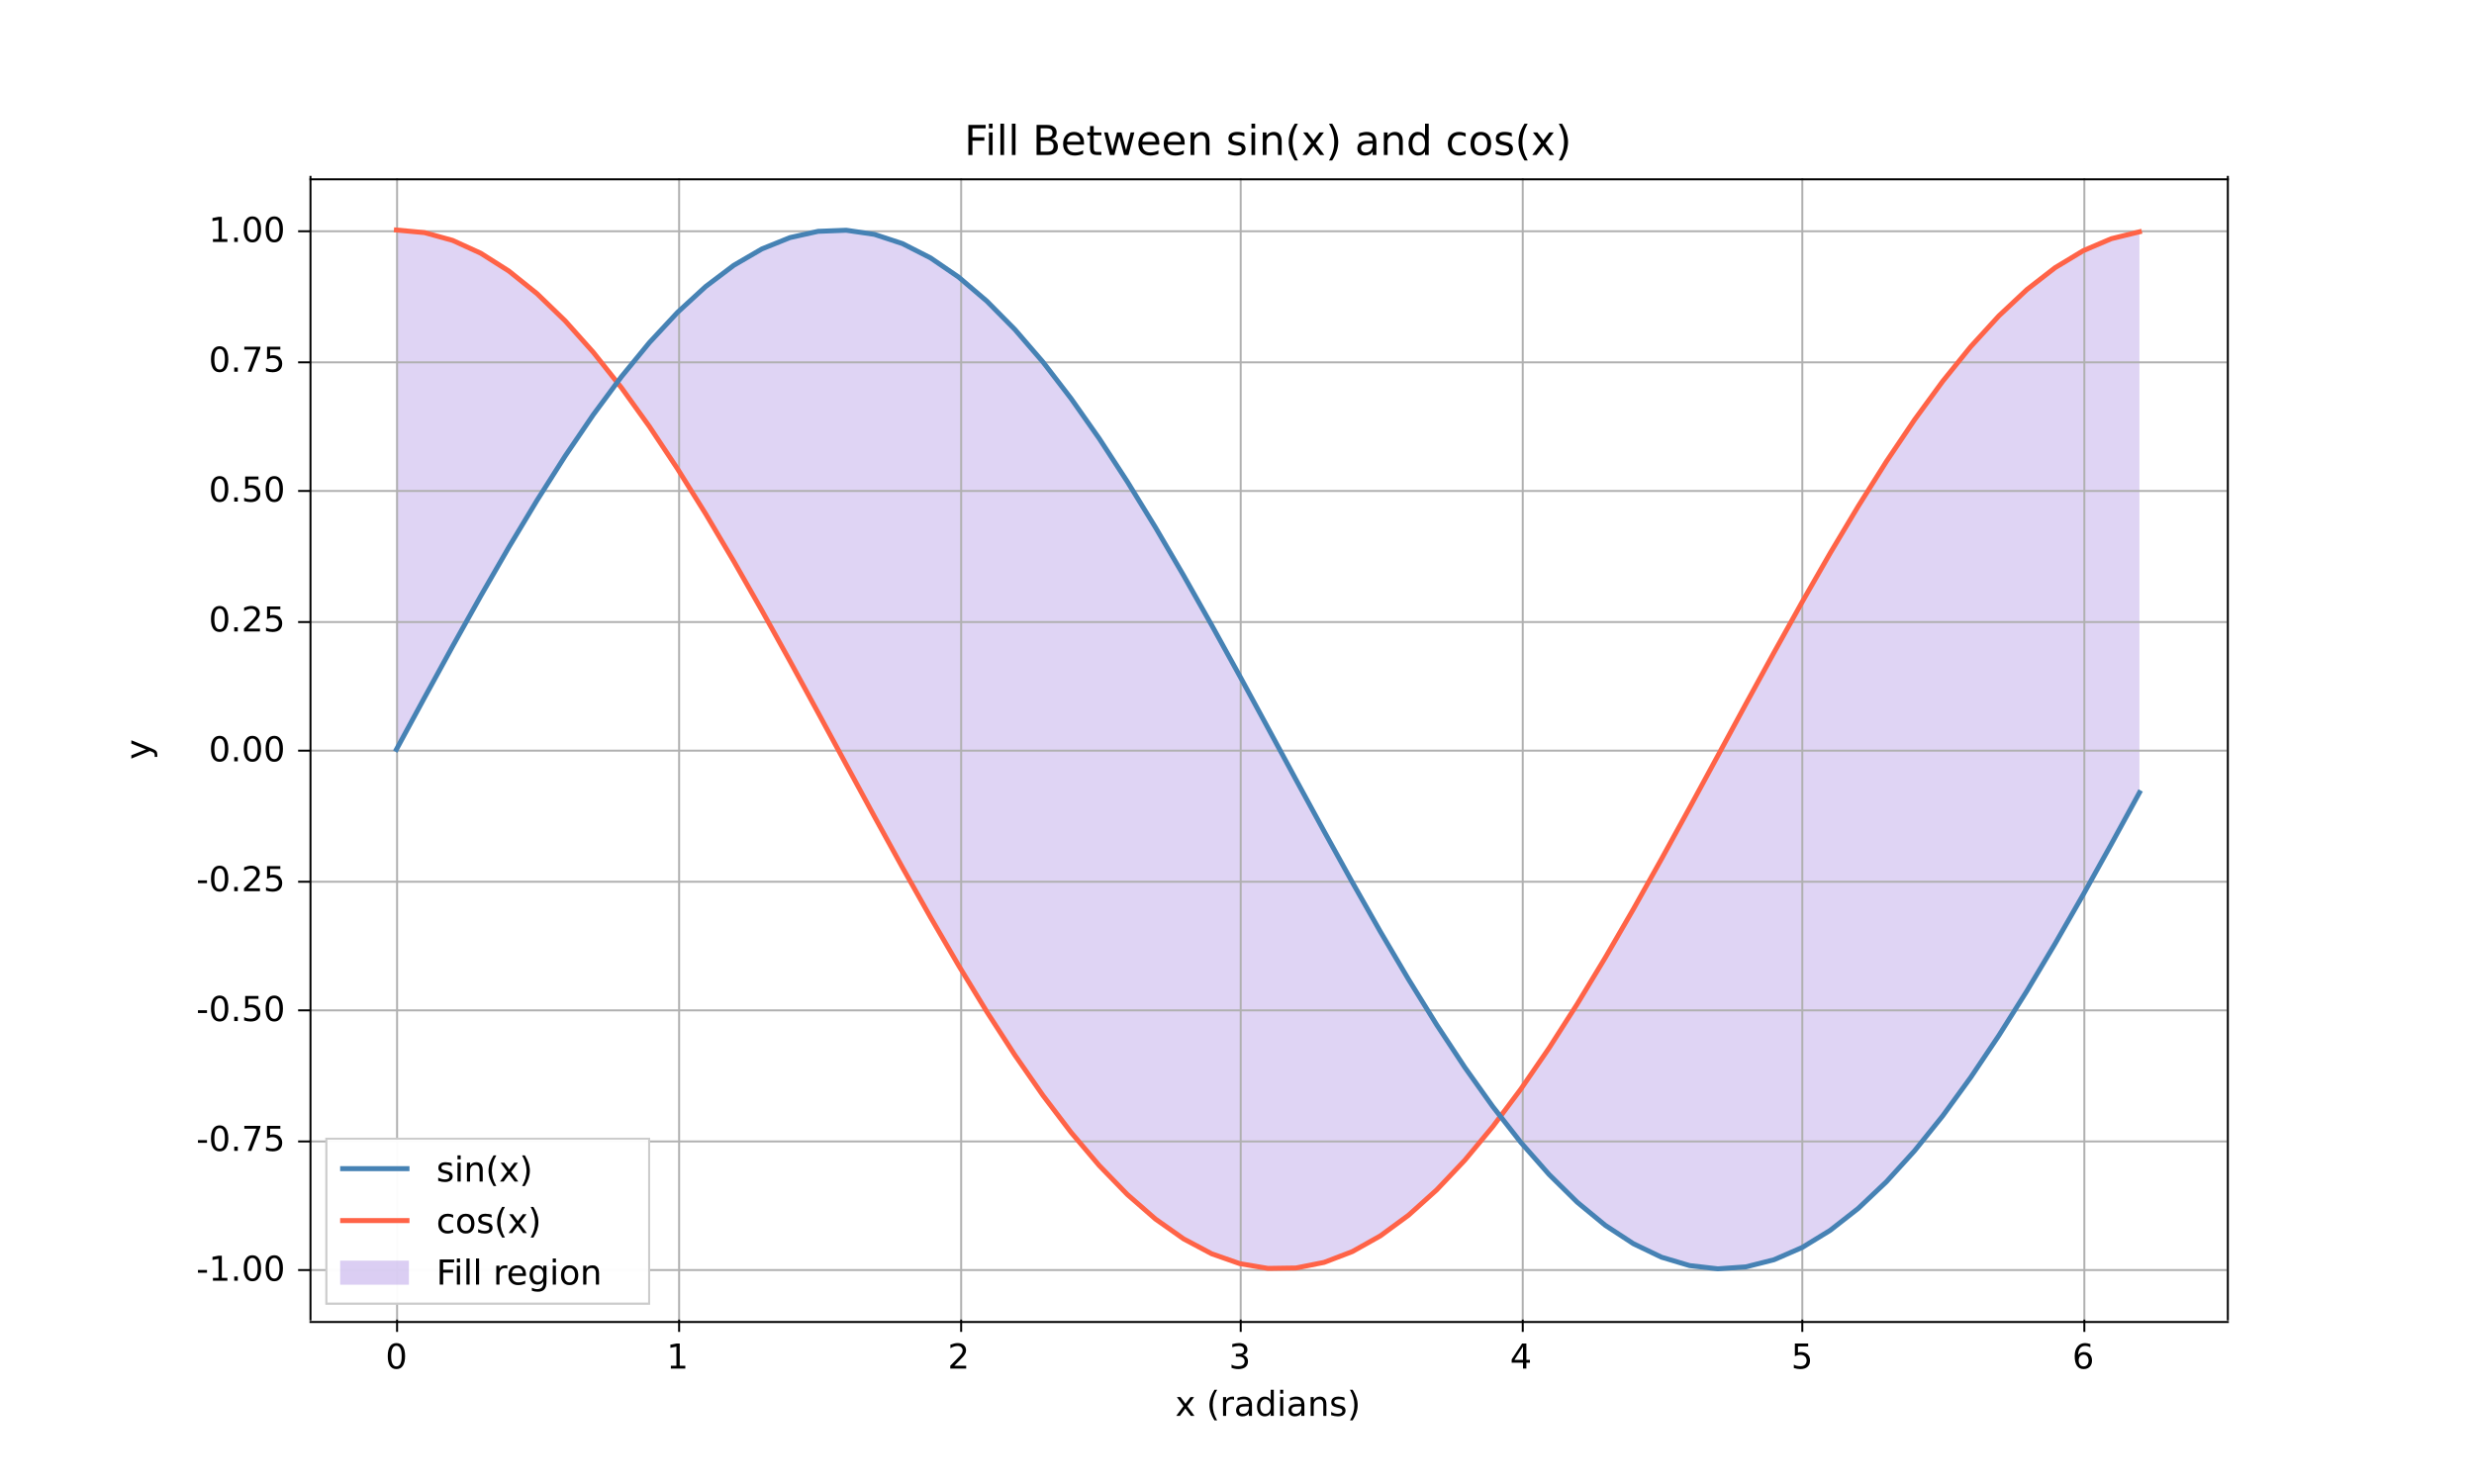
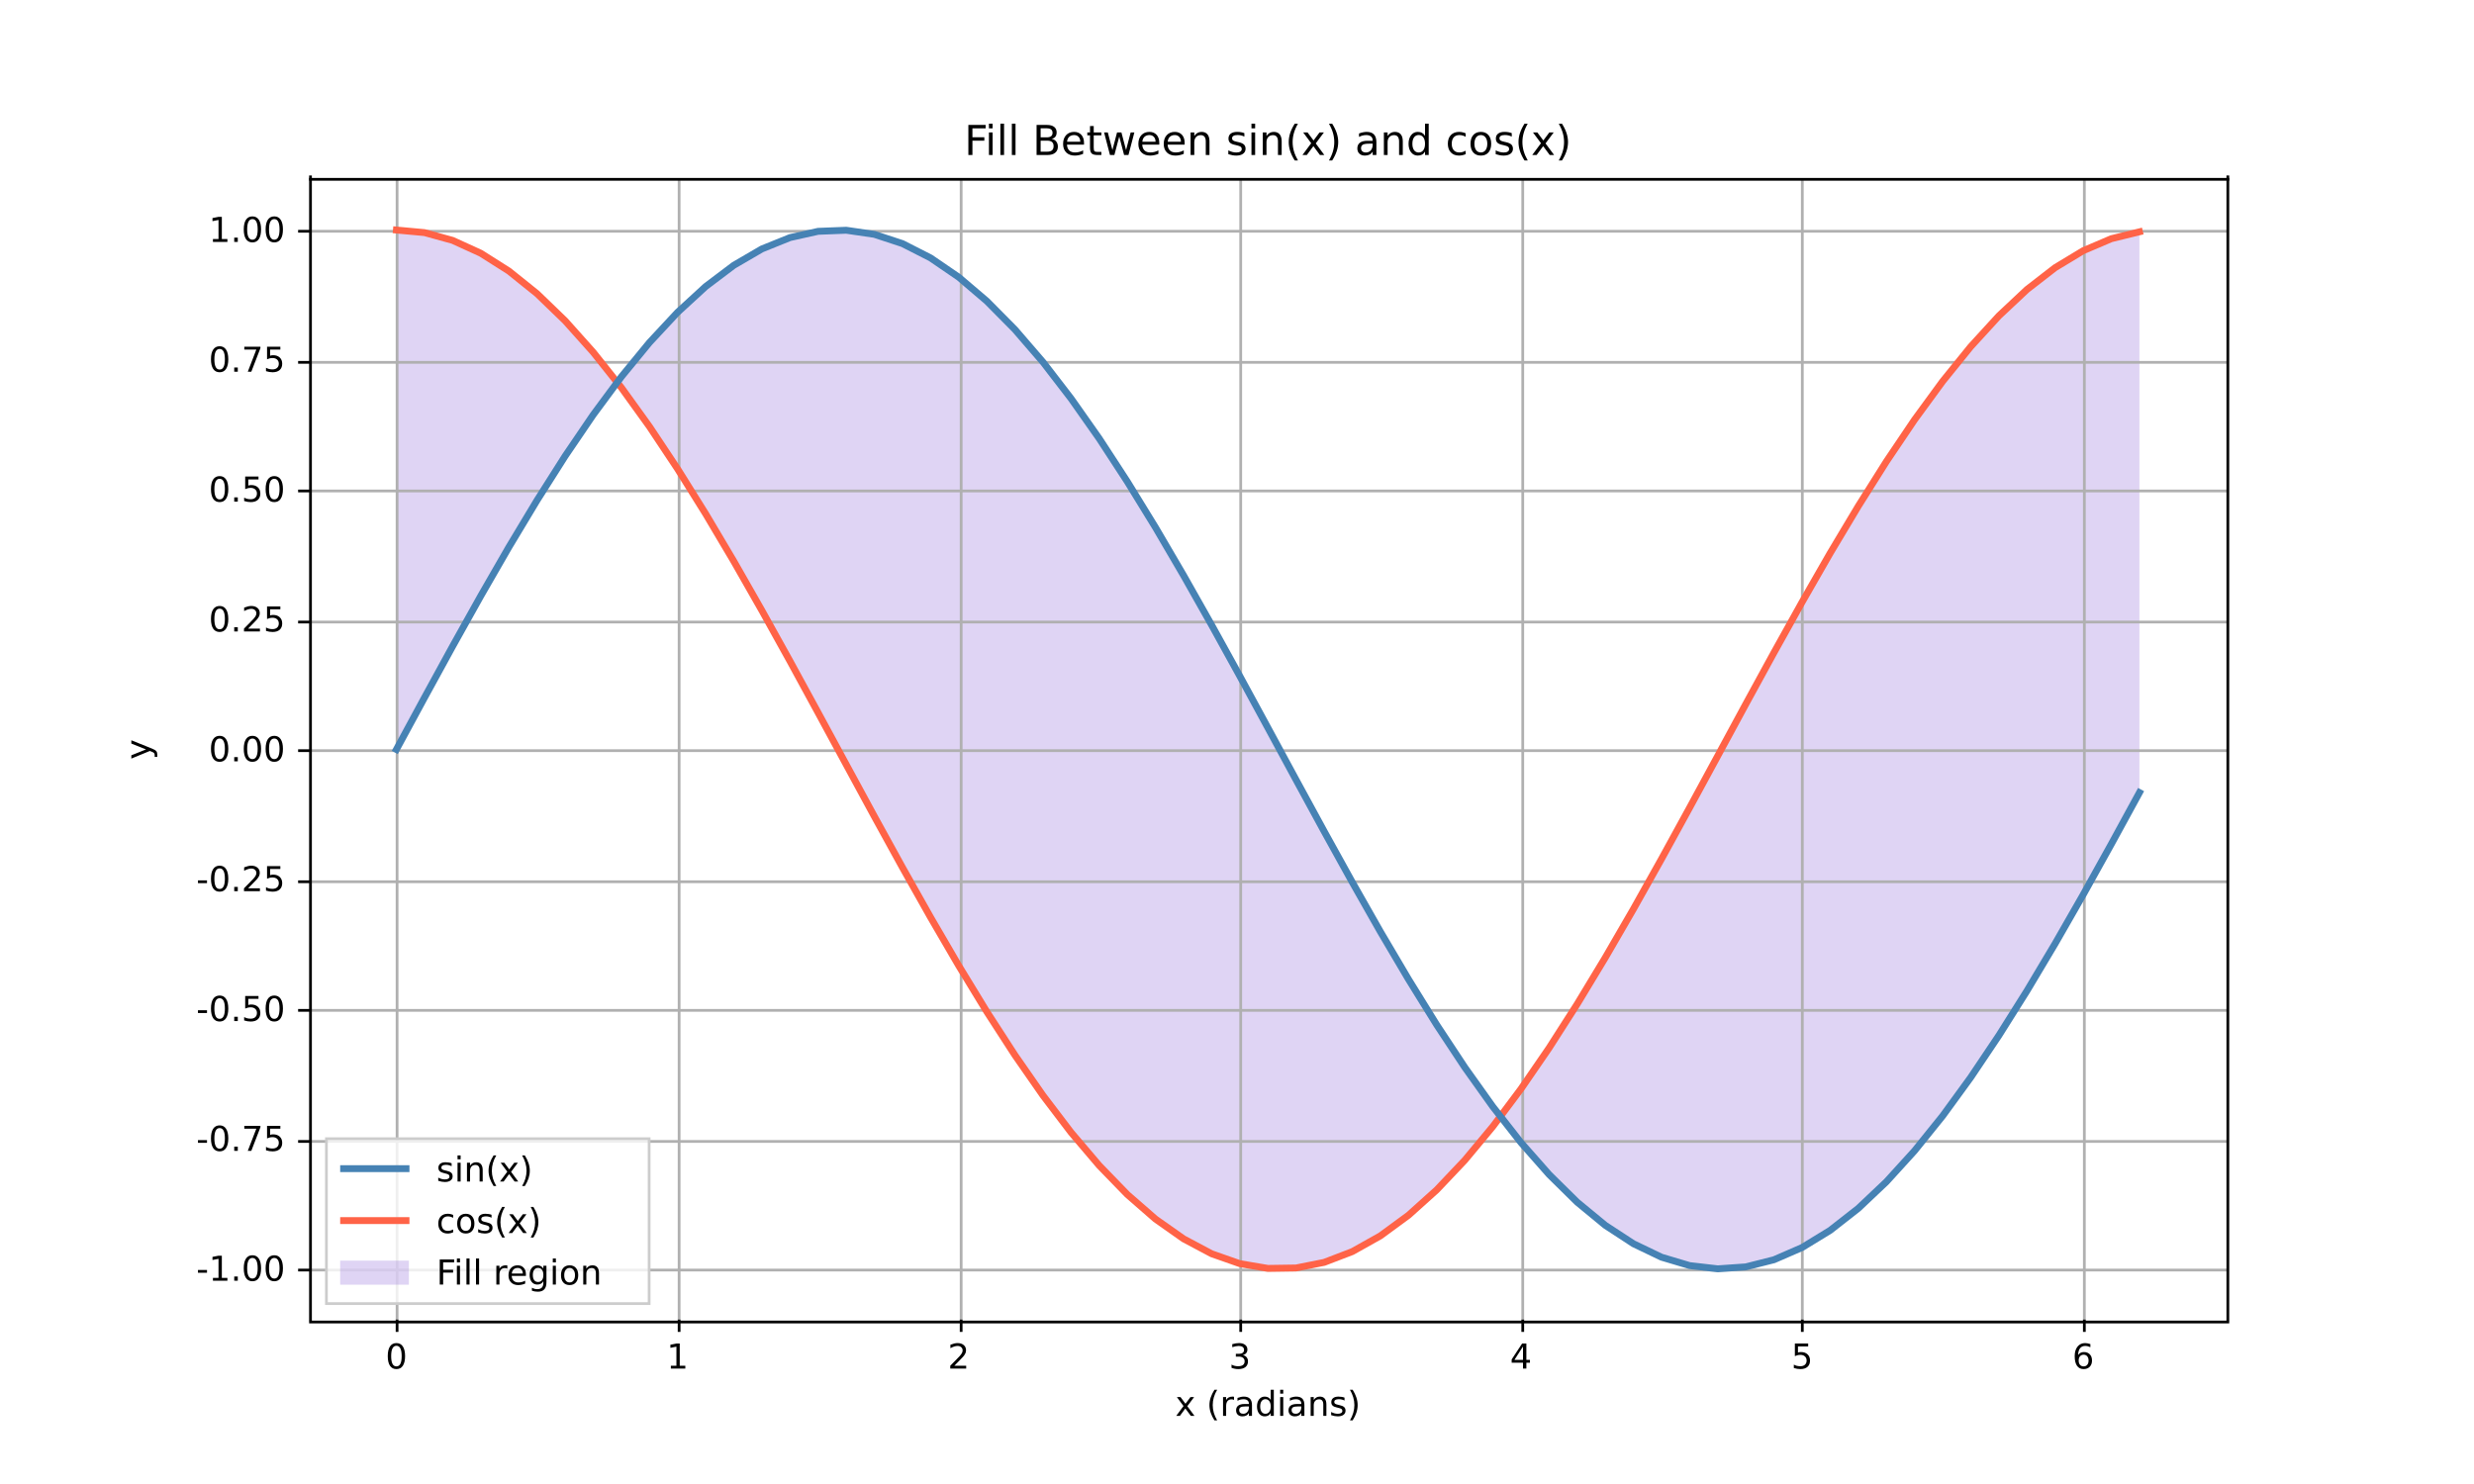
<svg xmlns="http://www.w3.org/2000/svg" width="1000" height="600" viewBox="0 0 1000 600">
  <defs>
    <clipPath id="clip-1">
      <rect x="125.00" y="66.00" width="775.00" height="462.00" />
    </clipPath>
    <clipPath id="clip-2">
      <rect x="125.00" y="66.00" width="775.00" height="462.00" />
    </clipPath>
    <clipPath id="clip-3">
      <rect x="125.00" y="66.00" width="775.00" height="462.00" />
    </clipPath>
    <clipPath id="clip-4">
      <rect x="125.00" y="66.00" width="775.00" height="462.00" />
    </clipPath>
    <clipPath id="clip-5">
      <rect x="125.00" y="66.00" width="775.00" height="462.00" />
    </clipPath>
    <clipPath id="clip-6">
      <rect x="125.00" y="66.00" width="775.00" height="462.00" />
    </clipPath>
    <clipPath id="clip-7">
      <rect x="125.00" y="66.00" width="775.00" height="462.00" />
    </clipPath>
    <clipPath id="clip-8">
      <rect x="125.00" y="66.00" width="775.00" height="462.00" />
    </clipPath>
    <clipPath id="clip-9">
      <rect x="125.00" y="66.00" width="775.00" height="462.00" />
    </clipPath>
    <clipPath id="clip-10">
      <rect x="125.00" y="66.00" width="775.00" height="462.00" />
    </clipPath>
    <clipPath id="clip-11">
      <rect x="125.00" y="66.00" width="775.00" height="462.00" />
    </clipPath>
    <clipPath id="clip-12">
      <rect x="125.00" y="66.00" width="775.00" height="462.00" />
    </clipPath>
    <clipPath id="clip-13">
      <rect x="125.00" y="66.00" width="775.00" height="462.00" />
    </clipPath>
    <clipPath id="clip-14">
      <rect x="125.00" y="66.00" width="775.00" height="462.00" />
    </clipPath>
    <clipPath id="clip-15">
      <rect x="125.00" y="66.00" width="775.00" height="462.00" />
    </clipPath>
    <clipPath id="clip-16">
      <rect x="125.00" y="66.00" width="775.00" height="462.00" />
    </clipPath>
  </defs>
  <g transform="translate(0,600) scale(1,-1)">
    <rect width="1000" height="600" fill="white" />
    <path d="M 0.00 0.00 L 1000.00 0.00 L 1000.00 600.00 L 0.00 600.00 L 0.00 0.00 Z " fill="#FFFFFF" fill-opacity="1.00" stroke="#000000" stroke-opacity="1.00" stroke-width="0.00" stroke-linecap="butt" stroke-linejoin="miter" />
    <path d="M 125.00 66.00 L 900.00 66.00 L 900.00 528.00 L 125.00 528.00 L 125.00 66.00 Z " fill="#FFFFFF" fill-opacity="1.00" stroke="none" stroke-opacity="0.00" stroke-width="0.00" stroke-linecap="butt" stroke-linejoin="miter" />
    <path d="M 160.23 507.00 L 171.59 505.95 L 182.95 502.81 L 194.32 497.62 L 205.68 490.42 L 217.05 481.29 L 228.41 470.32 L 239.77 457.61 L 251.14 443.31 L 262.50 427.54 L 273.86 410.46 L 285.23 392.25 L 296.59 373.09 L 307.95 353.17 L 319.32 332.69 L 330.68 311.85 L 342.05 290.86 L 353.41 269.93 L 364.77 249.28 L 376.14 229.10 L 387.50 209.60 L 398.86 190.97 L 410.23 173.40 L 421.59 157.07 L 432.95 142.13 L 444.32 128.75 L 455.68 117.04 L 467.05 107.13 L 478.41 99.12 L 489.77 93.08 L 501.14 89.09 L 512.50 87.17 L 523.86 87.34 L 535.23 89.61 L 546.59 93.96 L 557.95 100.33 L 569.32 108.67 L 580.68 118.88 L 592.05 130.88 L 603.41 144.54 L 614.77 159.72 L 626.14 176.27 L 637.50 194.03 L 648.86 212.82 L 660.23 232.45 L 671.59 252.72 L 682.95 273.44 L 694.32 294.39 L 705.68 315.37 L 717.05 336.16 L 728.41 356.56 L 739.77 376.37 L 751.14 395.38 L 762.50 413.42 L 773.86 430.28 L 785.23 445.82 L 796.59 459.87 L 807.95 472.29 L 819.32 482.96 L 830.68 491.77 L 842.05 498.64 L 853.41 503.49 L 864.77 506.27 L 864.77 279.54 L 853.41 258.74 L 842.05 238.31 L 830.68 218.47 L 819.32 199.42 L 807.95 181.34 L 796.59 164.42 L 785.23 148.82 L 773.86 134.71 L 762.50 122.21 L 751.14 111.46 L 739.77 102.56 L 728.41 95.61 L 717.05 90.67 L 705.68 87.79 L 694.32 87.00 L 682.95 88.31 L 671.59 91.70 L 660.23 97.15 L 648.86 104.59 L 637.50 113.95 L 626.14 125.15 L 614.77 138.06 L 603.41 152.56 L 592.05 168.50 L 580.68 185.72 L 569.32 204.06 L 557.95 223.32 L 546.59 243.33 L 535.23 263.86 L 523.86 284.73 L 512.50 305.72 L 501.14 326.63 L 489.77 347.24 L 478.41 367.34 L 467.05 386.75 L 455.68 405.25 L 444.32 422.68 L 432.95 438.84 L 421.59 453.60 L 410.23 466.78 L 398.86 478.27 L 387.50 487.95 L 376.14 495.72 L 364.77 501.51 L 353.41 505.25 L 342.05 506.91 L 330.68 506.47 L 319.32 503.94 L 307.95 499.35 L 296.59 492.73 L 285.23 484.15 L 273.86 473.71 L 262.50 461.50 L 251.14 447.64 L 239.77 432.28 L 228.41 415.57 L 217.05 397.68 L 205.68 378.77 L 194.32 359.05 L 182.95 338.71 L 171.59 317.96 L 160.23 296.99 Z " fill="#9370DB" fill-opacity="0.30" stroke="#000000" stroke-opacity="0.00" stroke-width="0.00" stroke-linecap="butt" stroke-linejoin="miter" />
-     <path d="M 160.50 66.50 L 160.50 528.50 " fill="none" fill-opacity="0.00" stroke="#B0B0B0" stroke-opacity="1.00" stroke-width="0.80" stroke-linecap="butt" stroke-linejoin="miter" clip-path="url(#clip-1)" />
-     <path d="M 274.50 66.50 L 274.50 528.50 " fill="none" fill-opacity="0.00" stroke="#B0B0B0" stroke-opacity="1.00" stroke-width="0.80" stroke-linecap="butt" stroke-linejoin="miter" clip-path="url(#clip-2)" />
-     <path d="M 388.50 66.50 L 388.50 528.50 " fill="none" fill-opacity="0.00" stroke="#B0B0B0" stroke-opacity="1.00" stroke-width="0.80" stroke-linecap="butt" stroke-linejoin="miter" clip-path="url(#clip-3)" />
-     <path d="M 501.50 66.50 L 501.50 528.50 " fill="none" fill-opacity="0.00" stroke="#B0B0B0" stroke-opacity="1.00" stroke-width="0.80" stroke-linecap="butt" stroke-linejoin="miter" clip-path="url(#clip-4)" />
-     <path d="M 615.50 66.50 L 615.50 528.50 " fill="none" fill-opacity="0.00" stroke="#B0B0B0" stroke-opacity="1.00" stroke-width="0.80" stroke-linecap="butt" stroke-linejoin="miter" clip-path="url(#clip-5)" />
-     <path d="M 728.50 66.50 L 728.50 528.50 " fill="none" fill-opacity="0.00" stroke="#B0B0B0" stroke-opacity="1.00" stroke-width="0.80" stroke-linecap="butt" stroke-linejoin="miter" clip-path="url(#clip-6)" />
-     <path d="M 842.50 66.50 L 842.50 528.50 " fill="none" fill-opacity="0.00" stroke="#B0B0B0" stroke-opacity="1.00" stroke-width="0.80" stroke-linecap="butt" stroke-linejoin="miter" clip-path="url(#clip-7)" />
-     <path d="M 125.50 86.50 L 900.50 86.50 " fill="none" fill-opacity="0.00" stroke="#B0B0B0" stroke-opacity="1.00" stroke-width="0.80" stroke-linecap="butt" stroke-linejoin="miter" clip-path="url(#clip-8)" />
-     <path d="M 125.50 138.50 L 900.50 138.50 " fill="none" fill-opacity="0.00" stroke="#B0B0B0" stroke-opacity="1.00" stroke-width="0.80" stroke-linecap="butt" stroke-linejoin="miter" clip-path="url(#clip-9)" />
-     <path d="M 125.50 191.50 L 900.50 191.50 " fill="none" fill-opacity="0.00" stroke="#B0B0B0" stroke-opacity="1.00" stroke-width="0.80" stroke-linecap="butt" stroke-linejoin="miter" clip-path="url(#clip-10)" />
-     <path d="M 125.50 243.50 L 900.50 243.50 " fill="none" fill-opacity="0.00" stroke="#B0B0B0" stroke-opacity="1.00" stroke-width="0.80" stroke-linecap="butt" stroke-linejoin="miter" clip-path="url(#clip-11)" />
-     <path d="M 125.50 296.50 L 900.50 296.50 " fill="none" fill-opacity="0.00" stroke="#B0B0B0" stroke-opacity="1.00" stroke-width="0.80" stroke-linecap="butt" stroke-linejoin="miter" clip-path="url(#clip-12)" />
-     <path d="M 125.50 348.50 L 900.50 348.50 " fill="none" fill-opacity="0.00" stroke="#B0B0B0" stroke-opacity="1.00" stroke-width="0.80" stroke-linecap="butt" stroke-linejoin="miter" clip-path="url(#clip-13)" />
-     <path d="M 125.50 401.50 L 900.50 401.50 " fill="none" fill-opacity="0.00" stroke="#B0B0B0" stroke-opacity="1.00" stroke-width="0.80" stroke-linecap="butt" stroke-linejoin="miter" clip-path="url(#clip-14)" />
-     <path d="M 125.50 453.50 L 900.50 453.50 " fill="none" fill-opacity="0.00" stroke="#B0B0B0" stroke-opacity="1.00" stroke-width="0.80" stroke-linecap="butt" stroke-linejoin="miter" clip-path="url(#clip-15)" />
-     <path d="M 125.50 506.50 L 900.50 506.50 " fill="none" fill-opacity="0.00" stroke="#B0B0B0" stroke-opacity="1.00" stroke-width="0.80" stroke-linecap="butt" stroke-linejoin="miter" clip-path="url(#clip-16)" />
-     <path d="M 160.23 507.00 L 171.59 505.95 L 182.95 502.81 L 194.32 497.62 L 205.68 490.42 L 217.05 481.29 L 228.41 470.32 L 239.77 457.61 L 251.14 443.31 L 262.50 427.54 L 273.86 410.46 L 285.23 392.25 L 296.59 373.09 L 307.95 353.17 L 319.32 332.69 L 330.68 311.85 L 342.05 290.86 L 353.41 269.93 L 364.77 249.28 L 376.14 229.10 L 387.50 209.60 L 398.86 190.97 L 410.23 173.40 L 421.59 157.07 L 432.95 142.13 L 444.32 128.75 L 455.68 117.04 L 467.05 107.13 L 478.41 99.12 L 489.77 93.08 L 501.14 89.09 L 512.50 87.17 L 523.86 87.34 L 535.23 89.61 L 546.59 93.96 L 557.95 100.33 L 569.32 108.67 L 580.68 118.88 L 592.05 130.88 L 603.41 144.54 L 614.77 159.72 L 626.14 176.27 L 637.50 194.03 L 648.86 212.82 L 660.23 232.45 L 671.59 252.72 L 682.95 273.44 L 694.32 294.39 L 705.68 315.37 L 717.05 336.16 L 728.41 356.56 L 739.77 376.37 L 751.14 395.38 L 762.50 413.42 L 773.86 430.28 L 785.23 445.82 L 796.59 459.87 L 807.95 472.29 L 819.32 482.96 L 830.68 491.77 L 842.05 498.64 L 853.41 503.49 L 864.77 506.27 " fill="none" fill-opacity="0.00" stroke="#FF6347" stroke-opacity="1.00" stroke-width="2.00" stroke-linecap="square" stroke-linejoin="round" />
-     <path d="M 160.23 296.99 L 171.59 317.96 L 182.95 338.71 L 194.32 359.05 L 205.68 378.77 L 217.05 397.68 L 228.41 415.57 L 239.77 432.28 L 251.14 447.64 L 262.50 461.50 L 273.86 473.71 L 285.23 484.15 L 296.59 492.73 L 307.95 499.35 L 319.32 503.94 L 330.68 506.47 L 342.05 506.91 L 353.41 505.25 L 364.77 501.51 L 376.14 495.72 L 387.50 487.95 L 398.86 478.27 L 410.23 466.78 L 421.59 453.60 L 432.95 438.84 L 444.32 422.68 L 455.68 405.25 L 467.05 386.75 L 478.41 367.34 L 489.77 347.24 L 501.14 326.63 L 512.50 305.72 L 523.86 284.73 L 535.23 263.86 L 546.59 243.33 L 557.95 223.32 L 569.32 204.06 L 580.68 185.72 L 592.05 168.50 L 603.41 152.56 L 614.77 138.06 L 626.14 125.15 L 637.50 113.95 L 648.86 104.59 L 660.23 97.15 L 671.59 91.70 L 682.95 88.31 L 694.32 87.00 L 705.68 87.79 L 717.05 90.67 L 728.41 95.61 L 739.77 102.56 L 751.14 111.46 L 762.50 122.21 L 773.86 134.71 L 785.23 148.82 L 796.59 164.42 L 807.95 181.34 L 819.32 199.42 L 830.68 218.47 L 842.05 238.31 L 853.41 258.74 L 864.77 279.54 " fill="none" fill-opacity="0.00" stroke="#4682B4" stroke-opacity="1.00" stroke-width="2.00" stroke-linecap="square" stroke-linejoin="round" />
+     <path d="M 160.50 66.50 L 160.50 528.50 " fill="none" fill-opacity="0.00" stroke="#B0B0B0" stroke-opacity="1.00" stroke-width="1.11" stroke-linecap="butt" stroke-linejoin="miter" clip-path="url(#clip-1)" />
+     <path d="M 274.50 66.50 L 274.50 528.50 " fill="none" fill-opacity="0.00" stroke="#B0B0B0" stroke-opacity="1.00" stroke-width="1.11" stroke-linecap="butt" stroke-linejoin="miter" clip-path="url(#clip-2)" />
+     <path d="M 388.50 66.50 L 388.50 528.50 " fill="none" fill-opacity="0.00" stroke="#B0B0B0" stroke-opacity="1.00" stroke-width="1.11" stroke-linecap="butt" stroke-linejoin="miter" clip-path="url(#clip-3)" />
+     <path d="M 501.50 66.50 L 501.50 528.50 " fill="none" fill-opacity="0.00" stroke="#B0B0B0" stroke-opacity="1.00" stroke-width="1.11" stroke-linecap="butt" stroke-linejoin="miter" clip-path="url(#clip-4)" />
+     <path d="M 615.50 66.50 L 615.50 528.50 " fill="none" fill-opacity="0.00" stroke="#B0B0B0" stroke-opacity="1.00" stroke-width="1.11" stroke-linecap="butt" stroke-linejoin="miter" clip-path="url(#clip-5)" />
+     <path d="M 728.50 66.50 L 728.50 528.50 " fill="none" fill-opacity="0.00" stroke="#B0B0B0" stroke-opacity="1.00" stroke-width="1.11" stroke-linecap="butt" stroke-linejoin="miter" clip-path="url(#clip-6)" />
+     <path d="M 842.50 66.50 L 842.50 528.50 " fill="none" fill-opacity="0.00" stroke="#B0B0B0" stroke-opacity="1.00" stroke-width="1.11" stroke-linecap="butt" stroke-linejoin="miter" clip-path="url(#clip-7)" />
+     <path d="M 125.50 86.50 L 900.50 86.50 " fill="none" fill-opacity="0.00" stroke="#B0B0B0" stroke-opacity="1.00" stroke-width="1.11" stroke-linecap="butt" stroke-linejoin="miter" clip-path="url(#clip-8)" />
+     <path d="M 125.50 138.50 L 900.50 138.50 " fill="none" fill-opacity="0.00" stroke="#B0B0B0" stroke-opacity="1.00" stroke-width="1.11" stroke-linecap="butt" stroke-linejoin="miter" clip-path="url(#clip-9)" />
+     <path d="M 125.50 191.50 L 900.50 191.50 " fill="none" fill-opacity="0.00" stroke="#B0B0B0" stroke-opacity="1.00" stroke-width="1.11" stroke-linecap="butt" stroke-linejoin="miter" clip-path="url(#clip-10)" />
+     <path d="M 125.50 243.50 L 900.50 243.50 " fill="none" fill-opacity="0.00" stroke="#B0B0B0" stroke-opacity="1.00" stroke-width="1.11" stroke-linecap="butt" stroke-linejoin="miter" clip-path="url(#clip-11)" />
+     <path d="M 125.50 296.50 L 900.50 296.50 " fill="none" fill-opacity="0.00" stroke="#B0B0B0" stroke-opacity="1.00" stroke-width="1.11" stroke-linecap="butt" stroke-linejoin="miter" clip-path="url(#clip-12)" />
+     <path d="M 125.50 348.50 L 900.50 348.50 " fill="none" fill-opacity="0.00" stroke="#B0B0B0" stroke-opacity="1.00" stroke-width="1.11" stroke-linecap="butt" stroke-linejoin="miter" clip-path="url(#clip-13)" />
+     <path d="M 125.50 401.50 L 900.50 401.50 " fill="none" fill-opacity="0.00" stroke="#B0B0B0" stroke-opacity="1.00" stroke-width="1.11" stroke-linecap="butt" stroke-linejoin="miter" clip-path="url(#clip-14)" />
+     <path d="M 125.50 453.50 L 900.50 453.50 " fill="none" fill-opacity="0.00" stroke="#B0B0B0" stroke-opacity="1.00" stroke-width="1.11" stroke-linecap="butt" stroke-linejoin="miter" clip-path="url(#clip-15)" />
+     <path d="M 125.50 506.50 L 900.50 506.50 " fill="none" fill-opacity="0.00" stroke="#B0B0B0" stroke-opacity="1.00" stroke-width="1.11" stroke-linecap="butt" stroke-linejoin="miter" clip-path="url(#clip-16)" />
+     <path d="M 160.23 507.00 L 171.59 505.95 L 182.95 502.81 L 194.32 497.62 L 205.68 490.42 L 217.05 481.29 L 228.41 470.32 L 239.77 457.61 L 251.14 443.31 L 262.50 427.54 L 273.86 410.46 L 285.23 392.25 L 296.59 373.09 L 307.95 353.17 L 319.32 332.69 L 330.68 311.85 L 342.05 290.86 L 353.41 269.93 L 364.77 249.28 L 376.14 229.10 L 387.50 209.60 L 398.86 190.97 L 410.23 173.40 L 421.59 157.07 L 432.95 142.13 L 444.32 128.75 L 455.68 117.04 L 467.05 107.13 L 478.41 99.12 L 489.77 93.08 L 501.14 89.09 L 512.50 87.17 L 523.86 87.34 L 535.23 89.61 L 546.59 93.96 L 557.95 100.33 L 569.32 108.67 L 580.68 118.88 L 592.05 130.88 L 603.41 144.54 L 614.77 159.72 L 626.14 176.27 L 637.50 194.03 L 648.86 212.82 L 660.23 232.45 L 671.59 252.72 L 682.95 273.44 L 694.32 294.39 L 705.68 315.37 L 717.05 336.16 L 728.41 356.56 L 739.77 376.37 L 751.14 395.38 L 762.50 413.42 L 773.86 430.28 L 785.23 445.82 L 796.59 459.87 L 807.95 472.29 L 819.32 482.96 L 830.68 491.77 L 842.05 498.64 L 853.41 503.49 L 864.77 506.27 " fill="none" fill-opacity="0.00" stroke="#FF6347" stroke-opacity="1.00" stroke-width="2.78" stroke-linecap="square" stroke-linejoin="round" />
+     <path d="M 160.23 296.99 L 171.59 317.96 L 182.95 338.71 L 194.32 359.05 L 205.68 378.77 L 217.05 397.68 L 228.41 415.57 L 239.77 432.28 L 251.14 447.64 L 262.50 461.50 L 273.86 473.71 L 285.23 484.15 L 296.59 492.73 L 307.95 499.35 L 319.32 503.94 L 330.68 506.47 L 342.05 506.91 L 353.41 505.25 L 364.77 501.51 L 376.14 495.72 L 387.50 487.95 L 398.86 478.27 L 410.23 466.78 L 421.59 453.60 L 432.95 438.84 L 444.32 422.68 L 455.68 405.25 L 467.05 386.75 L 478.41 367.34 L 489.77 347.24 L 501.14 326.63 L 512.50 305.72 L 523.86 284.73 L 535.23 263.86 L 546.59 243.33 L 557.95 223.32 L 569.32 204.06 L 580.68 185.72 L 592.05 168.50 L 603.41 152.56 L 614.77 138.06 L 626.14 125.15 L 637.50 113.95 L 648.86 104.59 L 660.23 97.15 L 671.59 91.70 L 682.95 88.31 L 694.32 87.00 L 705.68 87.79 L 717.05 90.67 L 728.41 95.61 L 739.77 102.56 L 751.14 111.46 L 762.50 122.21 L 773.86 134.71 L 785.23 148.82 L 796.59 164.42 L 807.95 181.34 L 819.32 199.42 L 830.68 218.47 L 842.05 238.31 L 853.41 258.74 L 864.77 279.54 " fill="none" fill-opacity="0.00" stroke="#4682B4" stroke-opacity="1.00" stroke-width="2.78" stroke-linecap="square" stroke-linejoin="round" />
    <text font-family="DejaVu Sans" font-size="16.67" fill="#000000" fill-opacity="1.00" text-anchor="middle" transform="translate(512.50,537.33) scale(1,-1)">Fill Between sin(x) and cos(x)</text>
-     <path d="M 131.94 72.94 L 262.38 72.94 L 262.38 139.61 L 131.94 139.61 L 131.94 72.94 Z " fill="#FFFFFF" fill-opacity="0.80" stroke="#CCCCCC" stroke-opacity="1.00" stroke-width="0.80" stroke-linecap="butt" stroke-linejoin="miter" />
-     <path d="M 137.50 127.50 L 165.50 127.50 " fill="none" fill-opacity="0.00" stroke="#4682B4" stroke-opacity="1.00" stroke-width="2.00" stroke-linecap="butt" stroke-linejoin="miter" />
-     <text font-family="DejaVu Sans" font-size="13.89" fill="#000000" fill-opacity="1.00" text-anchor="start" dominant-baseline="central" transform="translate(176.39,127.11) scale(1,-1)">sin(x)</text>
-     <path d="M 137.50 106.50 L 165.50 106.50 " fill="none" fill-opacity="0.00" stroke="#FF6347" stroke-opacity="1.00" stroke-width="2.00" stroke-linecap="butt" stroke-linejoin="miter" />
-     <text font-family="DejaVu Sans" font-size="13.89" fill="#000000" fill-opacity="1.00" text-anchor="start" dominant-baseline="central" transform="translate(176.39,106.28) scale(1,-1)">cos(x)</text>
-     <path d="M 137.50 80.58 L 165.28 80.58 L 165.28 90.31 L 137.50 90.31 L 137.50 80.58 Z " fill="#9370DB" fill-opacity="0.30" stroke="none" stroke-opacity="0.00" stroke-width="0.50" stroke-linecap="butt" stroke-linejoin="miter" />
-     <text font-family="DejaVu Sans" font-size="13.89" fill="#000000" fill-opacity="1.00" text-anchor="start" dominant-baseline="central" transform="translate(176.39,85.44) scale(1,-1)">Fill region</text>
-     <path d="M 160.50 66.50 L 160.50 61.50 " fill="none" fill-opacity="0.00" stroke="#000000" stroke-opacity="1.00" stroke-width="0.80" stroke-linecap="butt" stroke-linejoin="miter" />
+     <path d="M 160.50 66.50 L 160.50 61.50 " fill="none" fill-opacity="0.00" stroke="#000000" stroke-opacity="1.00" stroke-width="1.11" stroke-linecap="butt" stroke-linejoin="miter" />
    <text font-family="DejaVu Sans" font-size="13.89" fill="#000000" fill-opacity="1.00" text-anchor="middle" dominant-baseline="text-before-edge" transform="translate(160.23,56.28) scale(1,-1)">0</text>
-     <path d="M 274.50 66.50 L 274.50 61.50 " fill="none" fill-opacity="0.00" stroke="#000000" stroke-opacity="1.00" stroke-width="0.80" stroke-linecap="butt" stroke-linejoin="miter" />
+     <path d="M 274.50 66.50 L 274.50 61.50 " fill="none" fill-opacity="0.00" stroke="#000000" stroke-opacity="1.00" stroke-width="1.11" stroke-linecap="butt" stroke-linejoin="miter" />
    <text font-family="DejaVu Sans" font-size="13.89" fill="#000000" fill-opacity="1.00" text-anchor="middle" dominant-baseline="text-before-edge" transform="translate(273.86,56.28) scale(1,-1)">1</text>
-     <path d="M 388.50 66.50 L 388.50 61.50 " fill="none" fill-opacity="0.00" stroke="#000000" stroke-opacity="1.00" stroke-width="0.80" stroke-linecap="butt" stroke-linejoin="miter" />
+     <path d="M 388.50 66.50 L 388.50 61.50 " fill="none" fill-opacity="0.00" stroke="#000000" stroke-opacity="1.00" stroke-width="1.11" stroke-linecap="butt" stroke-linejoin="miter" />
    <text font-family="DejaVu Sans" font-size="13.89" fill="#000000" fill-opacity="1.00" text-anchor="middle" dominant-baseline="text-before-edge" transform="translate(387.50,56.28) scale(1,-1)">2</text>
-     <path d="M 501.50 66.50 L 501.50 61.50 " fill="none" fill-opacity="0.00" stroke="#000000" stroke-opacity="1.00" stroke-width="0.80" stroke-linecap="butt" stroke-linejoin="miter" />
+     <path d="M 501.50 66.50 L 501.50 61.50 " fill="none" fill-opacity="0.00" stroke="#000000" stroke-opacity="1.00" stroke-width="1.11" stroke-linecap="butt" stroke-linejoin="miter" />
    <text font-family="DejaVu Sans" font-size="13.89" fill="#000000" fill-opacity="1.00" text-anchor="middle" dominant-baseline="text-before-edge" transform="translate(501.14,56.28) scale(1,-1)">3</text>
-     <path d="M 615.50 66.50 L 615.50 61.50 " fill="none" fill-opacity="0.00" stroke="#000000" stroke-opacity="1.00" stroke-width="0.80" stroke-linecap="butt" stroke-linejoin="miter" />
+     <path d="M 615.50 66.50 L 615.50 61.50 " fill="none" fill-opacity="0.00" stroke="#000000" stroke-opacity="1.00" stroke-width="1.11" stroke-linecap="butt" stroke-linejoin="miter" />
    <text font-family="DejaVu Sans" font-size="13.89" fill="#000000" fill-opacity="1.00" text-anchor="middle" dominant-baseline="text-before-edge" transform="translate(614.77,56.28) scale(1,-1)">4</text>
-     <path d="M 728.50 66.50 L 728.50 61.50 " fill="none" fill-opacity="0.00" stroke="#000000" stroke-opacity="1.00" stroke-width="0.80" stroke-linecap="butt" stroke-linejoin="miter" />
+     <path d="M 728.50 66.50 L 728.50 61.50 " fill="none" fill-opacity="0.00" stroke="#000000" stroke-opacity="1.00" stroke-width="1.11" stroke-linecap="butt" stroke-linejoin="miter" />
    <text font-family="DejaVu Sans" font-size="13.89" fill="#000000" fill-opacity="1.00" text-anchor="middle" dominant-baseline="text-before-edge" transform="translate(728.41,56.28) scale(1,-1)">5</text>
-     <path d="M 842.50 66.50 L 842.50 61.50 " fill="none" fill-opacity="0.00" stroke="#000000" stroke-opacity="1.00" stroke-width="0.80" stroke-linecap="butt" stroke-linejoin="miter" />
+     <path d="M 842.50 66.50 L 842.50 61.50 " fill="none" fill-opacity="0.00" stroke="#000000" stroke-opacity="1.00" stroke-width="1.11" stroke-linecap="butt" stroke-linejoin="miter" />
    <text font-family="DejaVu Sans" font-size="13.89" fill="#000000" fill-opacity="1.00" text-anchor="middle" dominant-baseline="text-before-edge" transform="translate(842.05,56.28) scale(1,-1)">6</text>
    <text font-family="DejaVu Sans" font-size="13.89" fill="#000000" fill-opacity="1.00" text-anchor="middle" dominant-baseline="text-before-edge" transform="translate(512.50,37.17) scale(1,-1)">x (radians)</text>
-     <path d="M 125.50 86.50 L 120.50 86.50 " fill="none" fill-opacity="0.00" stroke="#000000" stroke-opacity="1.00" stroke-width="0.80" stroke-linecap="butt" stroke-linejoin="miter" />
+     <path d="M 125.50 86.50 L 120.50 86.50 " fill="none" fill-opacity="0.00" stroke="#000000" stroke-opacity="1.00" stroke-width="1.11" stroke-linecap="butt" stroke-linejoin="miter" />
    <text font-family="DejaVu Sans" font-size="13.89" fill="#000000" fill-opacity="1.00" text-anchor="end" dominant-baseline="central" transform="translate(115.28,86.98) scale(1,-1)">-1.00</text>
-     <path d="M 125.50 138.50 L 120.50 138.50 " fill="none" fill-opacity="0.00" stroke="#000000" stroke-opacity="1.00" stroke-width="0.80" stroke-linecap="butt" stroke-linejoin="miter" />
+     <path d="M 125.50 138.50 L 120.50 138.50 " fill="none" fill-opacity="0.00" stroke="#000000" stroke-opacity="1.00" stroke-width="1.11" stroke-linecap="butt" stroke-linejoin="miter" />
    <text font-family="DejaVu Sans" font-size="13.89" fill="#000000" fill-opacity="1.00" text-anchor="end" dominant-baseline="central" transform="translate(115.28,139.49) scale(1,-1)">-0.75</text>
-     <path d="M 125.50 191.50 L 120.50 191.50 " fill="none" fill-opacity="0.00" stroke="#000000" stroke-opacity="1.00" stroke-width="0.80" stroke-linecap="butt" stroke-linejoin="miter" />
+     <path d="M 125.50 191.50 L 120.50 191.50 " fill="none" fill-opacity="0.00" stroke="#000000" stroke-opacity="1.00" stroke-width="1.11" stroke-linecap="butt" stroke-linejoin="miter" />
    <text font-family="DejaVu Sans" font-size="13.89" fill="#000000" fill-opacity="1.00" text-anchor="end" dominant-baseline="central" transform="translate(115.28,191.99) scale(1,-1)">-0.50</text>
-     <path d="M 125.50 243.50 L 120.50 243.50 " fill="none" fill-opacity="0.00" stroke="#000000" stroke-opacity="1.00" stroke-width="0.80" stroke-linecap="butt" stroke-linejoin="miter" />
+     <path d="M 125.50 243.50 L 120.50 243.50 " fill="none" fill-opacity="0.00" stroke="#000000" stroke-opacity="1.00" stroke-width="1.11" stroke-linecap="butt" stroke-linejoin="miter" />
    <text font-family="DejaVu Sans" font-size="13.89" fill="#000000" fill-opacity="1.00" text-anchor="end" dominant-baseline="central" transform="translate(115.28,244.49) scale(1,-1)">-0.25</text>
-     <path d="M 125.50 296.50 L 120.50 296.50 " fill="none" fill-opacity="0.00" stroke="#000000" stroke-opacity="1.00" stroke-width="0.80" stroke-linecap="butt" stroke-linejoin="miter" />
+     <path d="M 125.50 296.50 L 120.50 296.50 " fill="none" fill-opacity="0.00" stroke="#000000" stroke-opacity="1.00" stroke-width="1.11" stroke-linecap="butt" stroke-linejoin="miter" />
    <text font-family="DejaVu Sans" font-size="13.89" fill="#000000" fill-opacity="1.00" text-anchor="end" dominant-baseline="central" transform="translate(115.28,296.99) scale(1,-1)">0.00</text>
-     <path d="M 125.50 348.50 L 120.50 348.50 " fill="none" fill-opacity="0.00" stroke="#000000" stroke-opacity="1.00" stroke-width="0.80" stroke-linecap="butt" stroke-linejoin="miter" />
+     <path d="M 125.50 348.50 L 120.50 348.50 " fill="none" fill-opacity="0.00" stroke="#000000" stroke-opacity="1.00" stroke-width="1.11" stroke-linecap="butt" stroke-linejoin="miter" />
    <text font-family="DejaVu Sans" font-size="13.89" fill="#000000" fill-opacity="1.00" text-anchor="end" dominant-baseline="central" transform="translate(115.28,349.49) scale(1,-1)">0.25</text>
-     <path d="M 125.50 401.50 L 120.50 401.50 " fill="none" fill-opacity="0.00" stroke="#000000" stroke-opacity="1.00" stroke-width="0.80" stroke-linecap="butt" stroke-linejoin="miter" />
+     <path d="M 125.50 401.50 L 120.50 401.50 " fill="none" fill-opacity="0.00" stroke="#000000" stroke-opacity="1.00" stroke-width="1.11" stroke-linecap="butt" stroke-linejoin="miter" />
    <text font-family="DejaVu Sans" font-size="13.89" fill="#000000" fill-opacity="1.00" text-anchor="end" dominant-baseline="central" transform="translate(115.28,402.00) scale(1,-1)">0.50</text>
-     <path d="M 125.50 453.50 L 120.50 453.50 " fill="none" fill-opacity="0.00" stroke="#000000" stroke-opacity="1.00" stroke-width="0.80" stroke-linecap="butt" stroke-linejoin="miter" />
+     <path d="M 125.50 453.50 L 120.50 453.50 " fill="none" fill-opacity="0.00" stroke="#000000" stroke-opacity="1.00" stroke-width="1.11" stroke-linecap="butt" stroke-linejoin="miter" />
    <text font-family="DejaVu Sans" font-size="13.89" fill="#000000" fill-opacity="1.00" text-anchor="end" dominant-baseline="central" transform="translate(115.28,454.50) scale(1,-1)">0.75</text>
-     <path d="M 125.50 506.50 L 120.50 506.50 " fill="none" fill-opacity="0.00" stroke="#000000" stroke-opacity="1.00" stroke-width="0.80" stroke-linecap="butt" stroke-linejoin="miter" />
+     <path d="M 125.50 506.50 L 120.50 506.50 " fill="none" fill-opacity="0.00" stroke="#000000" stroke-opacity="1.00" stroke-width="1.11" stroke-linecap="butt" stroke-linejoin="miter" />
    <text font-family="DejaVu Sans" font-size="13.89" fill="#000000" fill-opacity="1.00" text-anchor="end" dominant-baseline="central" transform="translate(115.28,507.00) scale(1,-1)">1.00</text>
    <text font-family="DejaVu Sans" font-size="13.89" fill="#000000" fill-opacity="1.00" text-anchor="middle" transform="translate(60.68,297.00) rotate(90.00) scale(1,-1)">y</text>
-     <path d="M 125.50 66.50 L 125.50 528.50 " fill="none" fill-opacity="0.00" stroke="#000000" stroke-opacity="1.00" stroke-width="0.80" stroke-linecap="square" stroke-linejoin="miter" />
-     <path d="M 900.50 66.50 L 900.50 528.50 " fill="none" fill-opacity="0.00" stroke="#000000" stroke-opacity="1.00" stroke-width="0.80" stroke-linecap="square" stroke-linejoin="miter" />
-     <path d="M 125.50 65.50 L 900.50 65.50 " fill="none" fill-opacity="0.00" stroke="#000000" stroke-opacity="1.00" stroke-width="0.80" stroke-linecap="square" stroke-linejoin="miter" />
-     <path d="M 125.50 527.50 L 900.50 527.50 " fill="none" fill-opacity="0.00" stroke="#000000" stroke-opacity="1.00" stroke-width="0.80" stroke-linecap="square" stroke-linejoin="miter" />
-     <path d="M 131.94 72.94 L 262.38 72.94 L 262.38 139.61 L 131.94 139.61 L 131.94 72.94 Z " fill="#FFFFFF" fill-opacity="0.80" stroke="#CCCCCC" stroke-opacity="1.00" stroke-width="0.80" stroke-linecap="butt" stroke-linejoin="miter" />
-     <path d="M 137.50 127.50 L 165.50 127.50 " fill="none" fill-opacity="0.00" stroke="#4682B4" stroke-opacity="1.00" stroke-width="2.00" stroke-linecap="butt" stroke-linejoin="miter" />
+     <path d="M 125.50 66.50 L 125.50 528.50 " fill="none" fill-opacity="0.00" stroke="#000000" stroke-opacity="1.00" stroke-width="1.11" stroke-linecap="square" stroke-linejoin="miter" />
+     <path d="M 900.50 66.50 L 900.50 528.50 " fill="none" fill-opacity="0.00" stroke="#000000" stroke-opacity="1.00" stroke-width="1.11" stroke-linecap="square" stroke-linejoin="miter" />
+     <path d="M 125.50 65.50 L 900.50 65.50 " fill="none" fill-opacity="0.00" stroke="#000000" stroke-opacity="1.00" stroke-width="1.11" stroke-linecap="square" stroke-linejoin="miter" />
+     <path d="M 125.50 527.50 L 900.50 527.50 " fill="none" fill-opacity="0.00" stroke="#000000" stroke-opacity="1.00" stroke-width="1.11" stroke-linecap="square" stroke-linejoin="miter" />
+     <path d="M 131.94 72.94 L 262.38 72.94 L 262.38 139.61 L 131.94 139.61 L 131.94 72.94 Z " fill="#FFFFFF" fill-opacity="0.80" stroke="#CCCCCC" stroke-opacity="1.00" stroke-width="1.11" stroke-linecap="butt" stroke-linejoin="miter" />
+     <path d="M 137.50 127.50 L 165.50 127.50 " fill="none" fill-opacity="0.00" stroke="#4682B4" stroke-opacity="1.00" stroke-width="2.78" stroke-linecap="butt" stroke-linejoin="miter" />
    <text font-family="DejaVu Sans" font-size="13.89" fill="#000000" fill-opacity="1.00" text-anchor="start" dominant-baseline="central" transform="translate(176.39,127.11) scale(1,-1)">sin(x)</text>
-     <path d="M 137.50 106.50 L 165.50 106.50 " fill="none" fill-opacity="0.00" stroke="#FF6347" stroke-opacity="1.00" stroke-width="2.00" stroke-linecap="butt" stroke-linejoin="miter" />
+     <path d="M 137.50 106.50 L 165.50 106.50 " fill="none" fill-opacity="0.00" stroke="#FF6347" stroke-opacity="1.00" stroke-width="2.78" stroke-linecap="butt" stroke-linejoin="miter" />
    <text font-family="DejaVu Sans" font-size="13.89" fill="#000000" fill-opacity="1.00" text-anchor="start" dominant-baseline="central" transform="translate(176.39,106.28) scale(1,-1)">cos(x)</text>
-     <path d="M 137.50 80.58 L 165.28 80.58 L 165.28 90.31 L 137.50 90.31 L 137.50 80.58 Z " fill="#9370DB" fill-opacity="0.30" stroke="none" stroke-opacity="0.00" stroke-width="0.50" stroke-linecap="butt" stroke-linejoin="miter" />
+     <path d="M 137.50 80.58 L 165.28 80.58 L 165.28 90.31 L 137.50 90.31 L 137.50 80.58 Z " fill="#9370DB" fill-opacity="0.30" stroke="none" stroke-opacity="0.00" stroke-width="0.69" stroke-linecap="butt" stroke-linejoin="miter" />
    <text font-family="DejaVu Sans" font-size="13.89" fill="#000000" fill-opacity="1.00" text-anchor="start" dominant-baseline="central" transform="translate(176.39,85.44) scale(1,-1)">Fill region</text>
  </g>
</svg>
